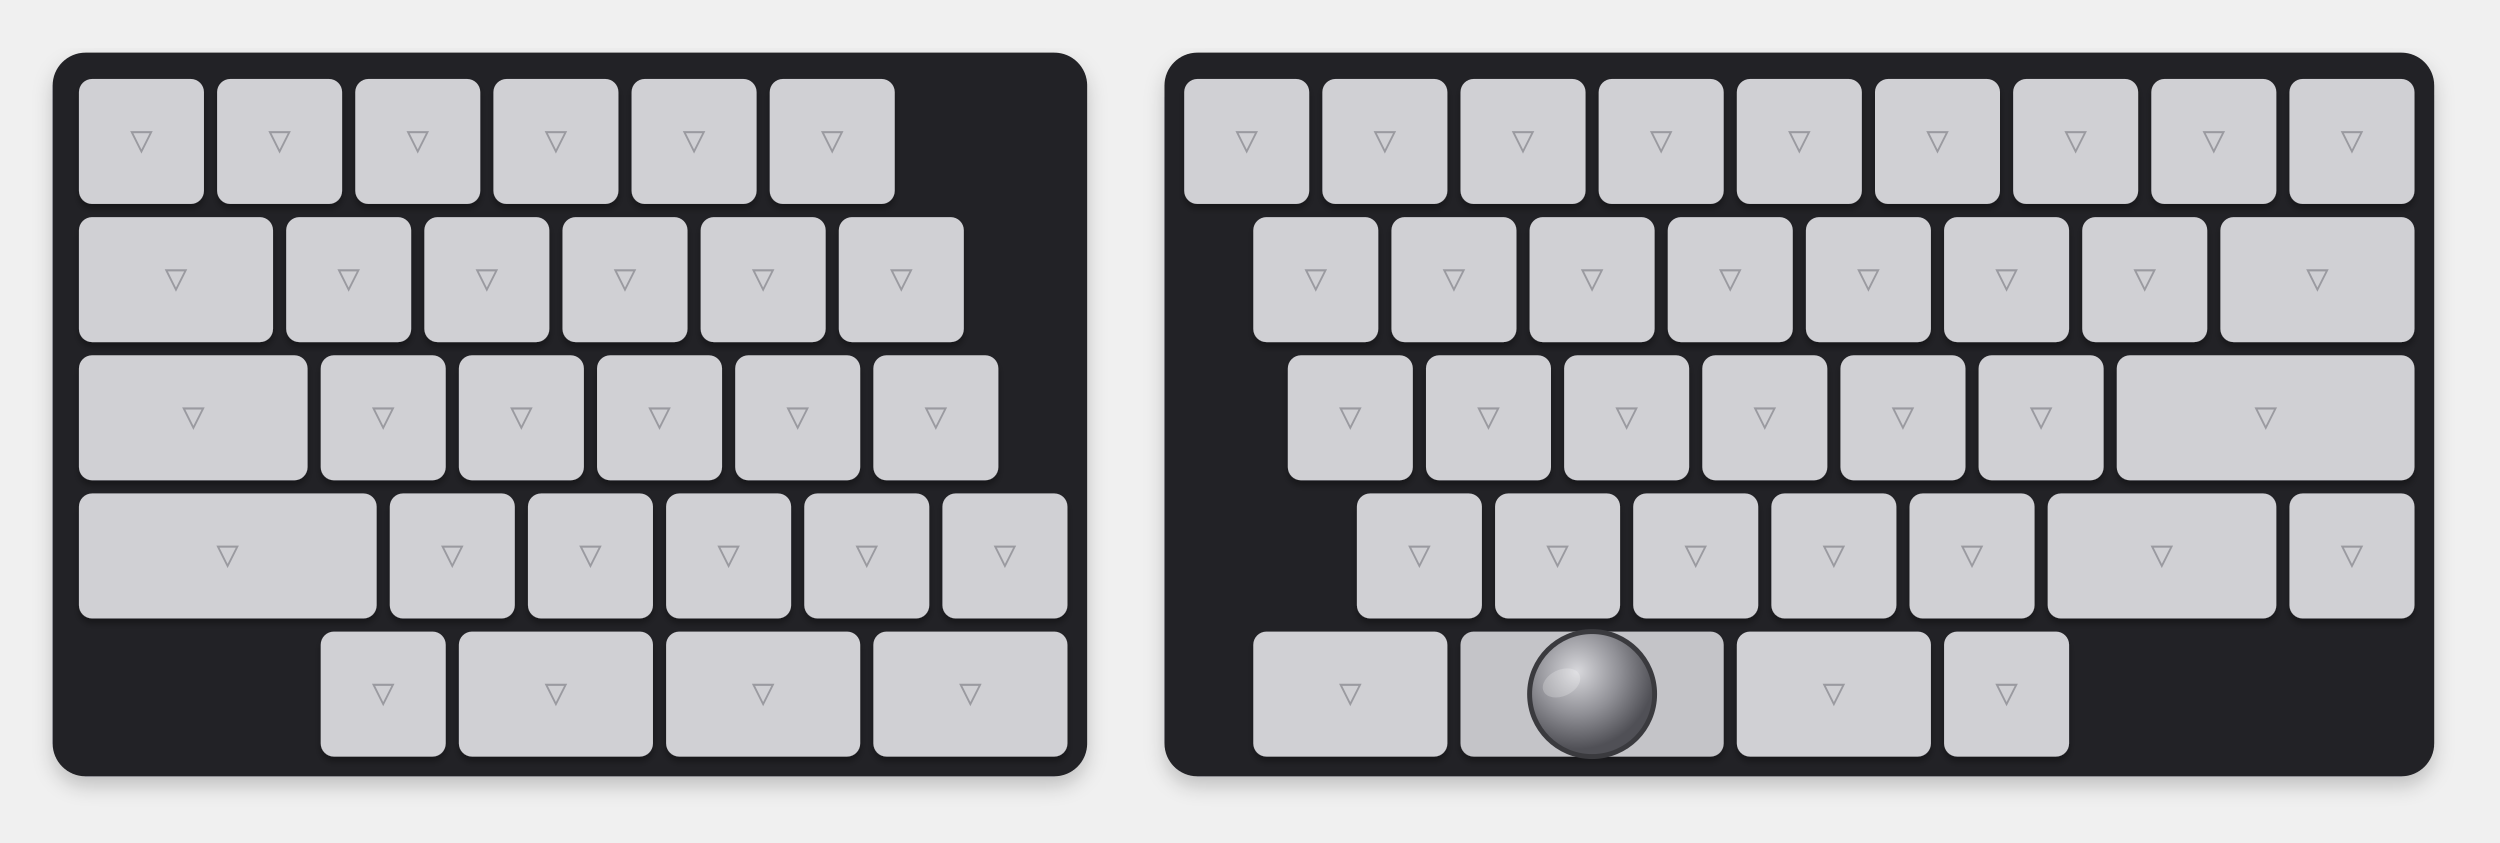
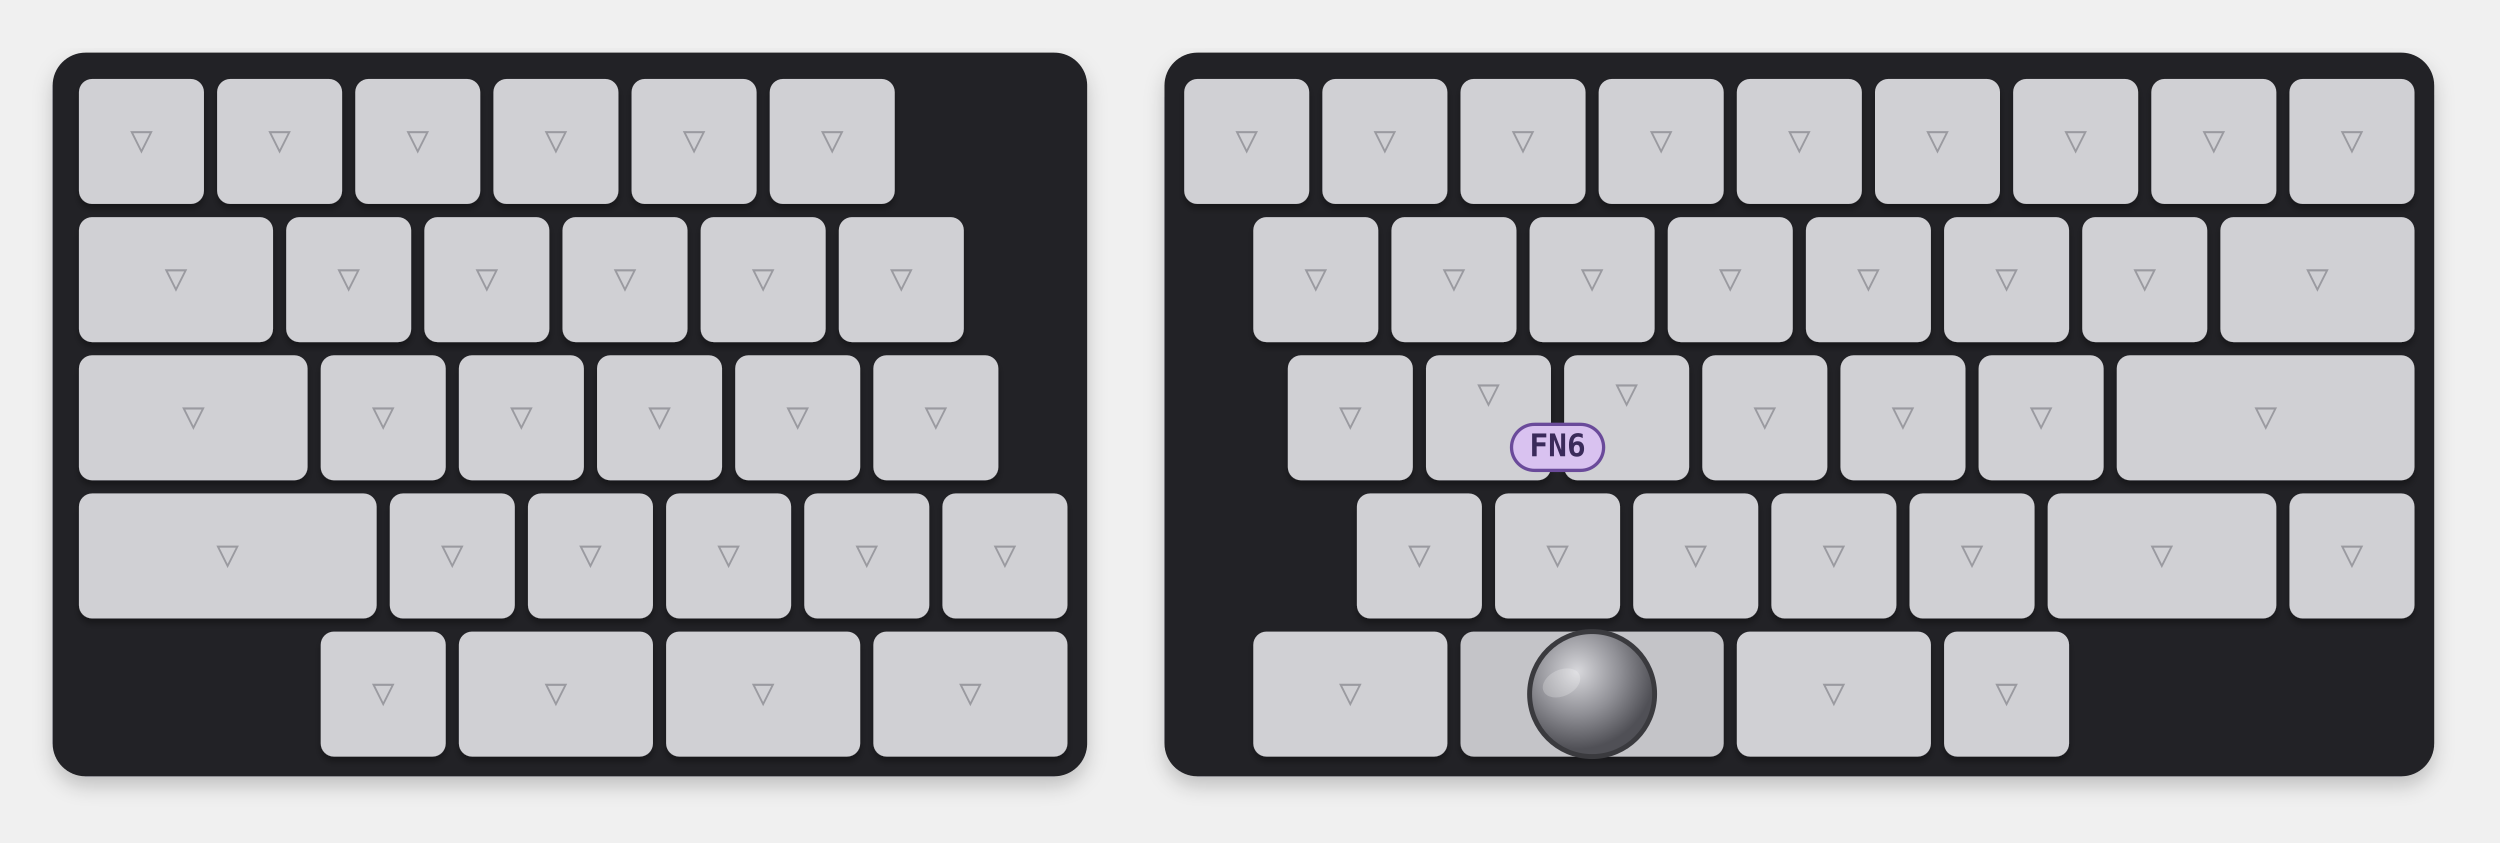
<svg xmlns="http://www.w3.org/2000/svg" width="760" height="256" viewBox="0 0 760 256">
  <defs>
    <radialGradient id="tbg" cx="38%" cy="32%" r="62%">
      <stop offset="0%" stop-color="#d8d8dc" />
      <stop offset="55%" stop-color="#909096" />
      <stop offset="100%" stop-color="#505056" />
    </radialGradient>
    <filter id="ks" x="-5%" y="-10%" width="115%" height="130%">
      <feDropShadow dx="0" dy="1.5" stdDeviation="1" flood-color="#00000055" />
    </filter>
    <filter id="ps" x="-2%" y="-2%" width="108%" height="110%">
      <feDropShadow dx="0" dy="3" stdDeviation="3" flood-color="#00000033" />
    </filter>
  </defs>
  <rect x="16" y="16" width="314.5" height="220.0" rx="10" fill="#242426" filter="url(#ps)" />
  <rect x="354.0" y="16" width="386.0" height="220.0" rx="10" fill="#242426" filter="url(#ps)" />
  <rect x="24.0" y="24" width="38" height="38" rx="4" fill="#d0d0d4" filter="url(#ks)" />
  <text x="43.0" y="43" font-size="11.5" font-weight="600" font-family="'SF Mono',Menlo,Consolas,monospace" fill="#9a9aa0" text-anchor="middle" dominant-baseline="middle">▽</text>
  <rect x="66.0" y="24" width="38" height="38" rx="4" fill="#d0d0d4" filter="url(#ks)" />
  <text x="85.0" y="43" font-size="11.5" font-weight="600" font-family="'SF Mono',Menlo,Consolas,monospace" fill="#9a9aa0" text-anchor="middle" dominant-baseline="middle">▽</text>
  <rect x="108.0" y="24" width="38" height="38" rx="4" fill="#d0d0d4" filter="url(#ks)" />
  <text x="127.0" y="43" font-size="11.5" font-weight="600" font-family="'SF Mono',Menlo,Consolas,monospace" fill="#9a9aa0" text-anchor="middle" dominant-baseline="middle">▽</text>
  <rect x="150.0" y="24" width="38" height="38" rx="4" fill="#d0d0d4" filter="url(#ks)" />
  <text x="169.0" y="43" font-size="11.5" font-weight="600" font-family="'SF Mono',Menlo,Consolas,monospace" fill="#9a9aa0" text-anchor="middle" dominant-baseline="middle">▽</text>
  <rect x="192.0" y="24" width="38" height="38" rx="4" fill="#d0d0d4" filter="url(#ks)" />
  <text x="211.0" y="43" font-size="11.5" font-weight="600" font-family="'SF Mono',Menlo,Consolas,monospace" fill="#9a9aa0" text-anchor="middle" dominant-baseline="middle">▽</text>
  <rect x="234.0" y="24" width="38" height="38" rx="4" fill="#d0d0d4" filter="url(#ks)" />
  <text x="253.0" y="43" font-size="11.5" font-weight="600" font-family="'SF Mono',Menlo,Consolas,monospace" fill="#9a9aa0" text-anchor="middle" dominant-baseline="middle">▽</text>
  <rect x="360.0" y="24" width="38" height="38" rx="4" fill="#d0d0d4" filter="url(#ks)" />
  <text x="379.0" y="43" font-size="11.5" font-weight="600" font-family="'SF Mono',Menlo,Consolas,monospace" fill="#9a9aa0" text-anchor="middle" dominant-baseline="middle">▽</text>
  <rect x="402.0" y="24" width="38" height="38" rx="4" fill="#d0d0d4" filter="url(#ks)" />
  <text x="421.0" y="43" font-size="11.5" font-weight="600" font-family="'SF Mono',Menlo,Consolas,monospace" fill="#9a9aa0" text-anchor="middle" dominant-baseline="middle">▽</text>
  <rect x="444.0" y="24" width="38" height="38" rx="4" fill="#d0d0d4" filter="url(#ks)" />
  <text x="463.0" y="43" font-size="11.5" font-weight="600" font-family="'SF Mono',Menlo,Consolas,monospace" fill="#9a9aa0" text-anchor="middle" dominant-baseline="middle">▽</text>
  <rect x="486.0" y="24" width="38" height="38" rx="4" fill="#d0d0d4" filter="url(#ks)" />
  <text x="505.0" y="43" font-size="11.5" font-weight="600" font-family="'SF Mono',Menlo,Consolas,monospace" fill="#9a9aa0" text-anchor="middle" dominant-baseline="middle">▽</text>
  <rect x="528.0" y="24" width="38" height="38" rx="4" fill="#d0d0d4" filter="url(#ks)" />
  <text x="547.0" y="43" font-size="11.5" font-weight="600" font-family="'SF Mono',Menlo,Consolas,monospace" fill="#9a9aa0" text-anchor="middle" dominant-baseline="middle">▽</text>
  <rect x="570.0" y="24" width="38" height="38" rx="4" fill="#d0d0d4" filter="url(#ks)" />
  <text x="589.0" y="43" font-size="11.5" font-weight="600" font-family="'SF Mono',Menlo,Consolas,monospace" fill="#9a9aa0" text-anchor="middle" dominant-baseline="middle">▽</text>
  <rect x="612.0" y="24" width="38" height="38" rx="4" fill="#d0d0d4" filter="url(#ks)" />
  <text x="631.0" y="43" font-size="11.5" font-weight="600" font-family="'SF Mono',Menlo,Consolas,monospace" fill="#9a9aa0" text-anchor="middle" dominant-baseline="middle">▽</text>
  <rect x="654.0" y="24" width="38" height="38" rx="4" fill="#d0d0d4" filter="url(#ks)" />
  <text x="673.0" y="43" font-size="11.5" font-weight="600" font-family="'SF Mono',Menlo,Consolas,monospace" fill="#9a9aa0" text-anchor="middle" dominant-baseline="middle">▽</text>
  <rect x="696.0" y="24" width="38" height="38" rx="4" fill="#d0d0d4" filter="url(#ks)" />
  <text x="715.0" y="43" font-size="11.5" font-weight="600" font-family="'SF Mono',Menlo,Consolas,monospace" fill="#9a9aa0" text-anchor="middle" dominant-baseline="middle">▽</text>
  <rect x="24.0" y="66" width="59" height="38" rx="4" fill="#d0d0d4" filter="url(#ks)" />
  <text x="53.5" y="85" font-size="11.5" font-weight="600" font-family="'SF Mono',Menlo,Consolas,monospace" fill="#9a9aa0" text-anchor="middle" dominant-baseline="middle">▽</text>
  <rect x="87.0" y="66" width="38" height="38" rx="4" fill="#d0d0d4" filter="url(#ks)" />
  <text x="106.0" y="85" font-size="11.5" font-weight="600" font-family="'SF Mono',Menlo,Consolas,monospace" fill="#9a9aa0" text-anchor="middle" dominant-baseline="middle">▽</text>
  <rect x="129.0" y="66" width="38" height="38" rx="4" fill="#d0d0d4" filter="url(#ks)" />
  <text x="148.0" y="85" font-size="11.5" font-weight="600" font-family="'SF Mono',Menlo,Consolas,monospace" fill="#9a9aa0" text-anchor="middle" dominant-baseline="middle">▽</text>
  <rect x="171.0" y="66" width="38" height="38" rx="4" fill="#d0d0d4" filter="url(#ks)" />
  <text x="190.0" y="85" font-size="11.5" font-weight="600" font-family="'SF Mono',Menlo,Consolas,monospace" fill="#9a9aa0" text-anchor="middle" dominant-baseline="middle">▽</text>
  <rect x="213.0" y="66" width="38" height="38" rx="4" fill="#d0d0d4" filter="url(#ks)" />
  <text x="232.0" y="85" font-size="11.5" font-weight="600" font-family="'SF Mono',Menlo,Consolas,monospace" fill="#9a9aa0" text-anchor="middle" dominant-baseline="middle">▽</text>
  <rect x="255.0" y="66" width="38" height="38" rx="4" fill="#d0d0d4" filter="url(#ks)" />
  <text x="274.0" y="85" font-size="11.5" font-weight="600" font-family="'SF Mono',Menlo,Consolas,monospace" fill="#9a9aa0" text-anchor="middle" dominant-baseline="middle">▽</text>
  <rect x="381.0" y="66" width="38" height="38" rx="4" fill="#d0d0d4" filter="url(#ks)" />
  <text x="400.0" y="85" font-size="11.5" font-weight="600" font-family="'SF Mono',Menlo,Consolas,monospace" fill="#9a9aa0" text-anchor="middle" dominant-baseline="middle">▽</text>
  <rect x="423.0" y="66" width="38" height="38" rx="4" fill="#d0d0d4" filter="url(#ks)" />
  <text x="442.0" y="85" font-size="11.5" font-weight="600" font-family="'SF Mono',Menlo,Consolas,monospace" fill="#9a9aa0" text-anchor="middle" dominant-baseline="middle">▽</text>
  <rect x="465.0" y="66" width="38" height="38" rx="4" fill="#d0d0d4" filter="url(#ks)" />
  <text x="484.0" y="85" font-size="11.5" font-weight="600" font-family="'SF Mono',Menlo,Consolas,monospace" fill="#9a9aa0" text-anchor="middle" dominant-baseline="middle">▽</text>
  <rect x="507.0" y="66" width="38" height="38" rx="4" fill="#d0d0d4" filter="url(#ks)" />
  <text x="526.0" y="85" font-size="11.5" font-weight="600" font-family="'SF Mono',Menlo,Consolas,monospace" fill="#9a9aa0" text-anchor="middle" dominant-baseline="middle">▽</text>
  <rect x="549.0" y="66" width="38" height="38" rx="4" fill="#d0d0d4" filter="url(#ks)" />
  <text x="568.0" y="85" font-size="11.5" font-weight="600" font-family="'SF Mono',Menlo,Consolas,monospace" fill="#9a9aa0" text-anchor="middle" dominant-baseline="middle">▽</text>
  <rect x="591.0" y="66" width="38" height="38" rx="4" fill="#d0d0d4" filter="url(#ks)" />
  <text x="610.0" y="85" font-size="11.5" font-weight="600" font-family="'SF Mono',Menlo,Consolas,monospace" fill="#9a9aa0" text-anchor="middle" dominant-baseline="middle">▽</text>
  <rect x="633.0" y="66" width="38" height="38" rx="4" fill="#d0d0d4" filter="url(#ks)" />
  <text x="652.0" y="85" font-size="11.5" font-weight="600" font-family="'SF Mono',Menlo,Consolas,monospace" fill="#9a9aa0" text-anchor="middle" dominant-baseline="middle">▽</text>
  <rect x="675.0" y="66" width="59" height="38" rx="4" fill="#d0d0d4" filter="url(#ks)" />
  <text x="704.5" y="85" font-size="11.5" font-weight="600" font-family="'SF Mono',Menlo,Consolas,monospace" fill="#9a9aa0" text-anchor="middle" dominant-baseline="middle">▽</text>
  <rect x="24.0" y="108" width="69.5" height="38" rx="4" fill="#d0d0d4" filter="url(#ks)" />
  <text x="58.8" y="127" font-size="11.5" font-weight="600" font-family="'SF Mono',Menlo,Consolas,monospace" fill="#9a9aa0" text-anchor="middle" dominant-baseline="middle">▽</text>
  <rect x="97.5" y="108" width="38" height="38" rx="4" fill="#d0d0d4" filter="url(#ks)" />
  <text x="116.5" y="127" font-size="11.5" font-weight="600" font-family="'SF Mono',Menlo,Consolas,monospace" fill="#9a9aa0" text-anchor="middle" dominant-baseline="middle">▽</text>
  <rect x="139.5" y="108" width="38" height="38" rx="4" fill="#d0d0d4" filter="url(#ks)" />
  <text x="158.5" y="127" font-size="11.5" font-weight="600" font-family="'SF Mono',Menlo,Consolas,monospace" fill="#9a9aa0" text-anchor="middle" dominant-baseline="middle">▽</text>
  <rect x="181.5" y="108" width="38" height="38" rx="4" fill="#d0d0d4" filter="url(#ks)" />
  <text x="200.5" y="127" font-size="11.5" font-weight="600" font-family="'SF Mono',Menlo,Consolas,monospace" fill="#9a9aa0" text-anchor="middle" dominant-baseline="middle">▽</text>
  <rect x="223.5" y="108" width="38" height="38" rx="4" fill="#d0d0d4" filter="url(#ks)" />
  <text x="242.5" y="127" font-size="11.5" font-weight="600" font-family="'SF Mono',Menlo,Consolas,monospace" fill="#9a9aa0" text-anchor="middle" dominant-baseline="middle">▽</text>
  <rect x="265.5" y="108" width="38" height="38" rx="4" fill="#d0d0d4" filter="url(#ks)" />
  <text x="284.5" y="127" font-size="11.5" font-weight="600" font-family="'SF Mono',Menlo,Consolas,monospace" fill="#9a9aa0" text-anchor="middle" dominant-baseline="middle">▽</text>
  <rect x="391.5" y="108" width="38" height="38" rx="4" fill="#d0d0d4" filter="url(#ks)" />
  <text x="410.5" y="127" font-size="11.5" font-weight="600" font-family="'SF Mono',Menlo,Consolas,monospace" fill="#9a9aa0" text-anchor="middle" dominant-baseline="middle">▽</text>
  <rect x="433.5" y="108" width="38" height="38" rx="4" fill="#d0d0d4" filter="url(#ks)" />
-   <text x="452.5" y="127" font-size="11.5" font-weight="600" font-family="'SF Mono',Menlo,Consolas,monospace" fill="#9a9aa0" text-anchor="middle" dominant-baseline="middle">▽</text>
+   <text x="452.5" y="120" font-size="11.5" font-weight="600" font-family="'SF Mono',Menlo,Consolas,monospace" fill="#9a9aa0" text-anchor="middle" dominant-baseline="middle">▽</text>
  <rect x="475.5" y="108" width="38" height="38" rx="4" fill="#d0d0d4" filter="url(#ks)" />
-   <text x="494.5" y="127" font-size="11.5" font-weight="600" font-family="'SF Mono',Menlo,Consolas,monospace" fill="#9a9aa0" text-anchor="middle" dominant-baseline="middle">▽</text>
+   <text x="494.5" y="120" font-size="11.5" font-weight="600" font-family="'SF Mono',Menlo,Consolas,monospace" fill="#9a9aa0" text-anchor="middle" dominant-baseline="middle">▽</text>
  <rect x="517.5" y="108" width="38" height="38" rx="4" fill="#d0d0d4" filter="url(#ks)" />
  <text x="536.5" y="127" font-size="11.5" font-weight="600" font-family="'SF Mono',Menlo,Consolas,monospace" fill="#9a9aa0" text-anchor="middle" dominant-baseline="middle">▽</text>
  <rect x="559.5" y="108" width="38" height="38" rx="4" fill="#d0d0d4" filter="url(#ks)" />
  <text x="578.5" y="127" font-size="11.5" font-weight="600" font-family="'SF Mono',Menlo,Consolas,monospace" fill="#9a9aa0" text-anchor="middle" dominant-baseline="middle">▽</text>
  <rect x="601.5" y="108" width="38" height="38" rx="4" fill="#d0d0d4" filter="url(#ks)" />
  <text x="620.5" y="127" font-size="11.5" font-weight="600" font-family="'SF Mono',Menlo,Consolas,monospace" fill="#9a9aa0" text-anchor="middle" dominant-baseline="middle">▽</text>
  <rect x="643.5" y="108" width="90.5" height="38" rx="4" fill="#d0d0d4" filter="url(#ks)" />
  <text x="688.8" y="127" font-size="11.5" font-weight="600" font-family="'SF Mono',Menlo,Consolas,monospace" fill="#9a9aa0" text-anchor="middle" dominant-baseline="middle">▽</text>
  <rect x="24.0" y="150" width="90.5" height="38" rx="4" fill="#d0d0d4" filter="url(#ks)" />
  <text x="69.2" y="169" font-size="11.5" font-weight="600" font-family="'SF Mono',Menlo,Consolas,monospace" fill="#9a9aa0" text-anchor="middle" dominant-baseline="middle">▽</text>
  <rect x="118.5" y="150" width="38" height="38" rx="4" fill="#d0d0d4" filter="url(#ks)" />
  <text x="137.5" y="169" font-size="11.5" font-weight="600" font-family="'SF Mono',Menlo,Consolas,monospace" fill="#9a9aa0" text-anchor="middle" dominant-baseline="middle">▽</text>
  <rect x="160.5" y="150" width="38" height="38" rx="4" fill="#d0d0d4" filter="url(#ks)" />
  <text x="179.5" y="169" font-size="11.5" font-weight="600" font-family="'SF Mono',Menlo,Consolas,monospace" fill="#9a9aa0" text-anchor="middle" dominant-baseline="middle">▽</text>
  <rect x="202.5" y="150" width="38" height="38" rx="4" fill="#d0d0d4" filter="url(#ks)" />
  <text x="221.5" y="169" font-size="11.5" font-weight="600" font-family="'SF Mono',Menlo,Consolas,monospace" fill="#9a9aa0" text-anchor="middle" dominant-baseline="middle">▽</text>
  <rect x="244.5" y="150" width="38" height="38" rx="4" fill="#d0d0d4" filter="url(#ks)" />
  <text x="263.5" y="169" font-size="11.5" font-weight="600" font-family="'SF Mono',Menlo,Consolas,monospace" fill="#9a9aa0" text-anchor="middle" dominant-baseline="middle">▽</text>
  <rect x="286.5" y="150" width="38" height="38" rx="4" fill="#d0d0d4" filter="url(#ks)" />
  <text x="305.5" y="169" font-size="11.5" font-weight="600" font-family="'SF Mono',Menlo,Consolas,monospace" fill="#9a9aa0" text-anchor="middle" dominant-baseline="middle">▽</text>
  <rect x="412.5" y="150" width="38" height="38" rx="4" fill="#d0d0d4" filter="url(#ks)" />
  <text x="431.5" y="169" font-size="11.5" font-weight="600" font-family="'SF Mono',Menlo,Consolas,monospace" fill="#9a9aa0" text-anchor="middle" dominant-baseline="middle">▽</text>
  <rect x="454.5" y="150" width="38" height="38" rx="4" fill="#d0d0d4" filter="url(#ks)" />
  <text x="473.5" y="169" font-size="11.5" font-weight="600" font-family="'SF Mono',Menlo,Consolas,monospace" fill="#9a9aa0" text-anchor="middle" dominant-baseline="middle">▽</text>
  <rect x="496.5" y="150" width="38" height="38" rx="4" fill="#d0d0d4" filter="url(#ks)" />
  <text x="515.5" y="169" font-size="11.5" font-weight="600" font-family="'SF Mono',Menlo,Consolas,monospace" fill="#9a9aa0" text-anchor="middle" dominant-baseline="middle">▽</text>
  <rect x="538.5" y="150" width="38" height="38" rx="4" fill="#d0d0d4" filter="url(#ks)" />
  <text x="557.5" y="169" font-size="11.5" font-weight="600" font-family="'SF Mono',Menlo,Consolas,monospace" fill="#9a9aa0" text-anchor="middle" dominant-baseline="middle">▽</text>
  <rect x="580.5" y="150" width="38" height="38" rx="4" fill="#d0d0d4" filter="url(#ks)" />
  <text x="599.5" y="169" font-size="11.5" font-weight="600" font-family="'SF Mono',Menlo,Consolas,monospace" fill="#9a9aa0" text-anchor="middle" dominant-baseline="middle">▽</text>
  <rect x="622.5" y="150" width="69.5" height="38" rx="4" fill="#d0d0d4" filter="url(#ks)" />
  <text x="657.2" y="169" font-size="11.5" font-weight="600" font-family="'SF Mono',Menlo,Consolas,monospace" fill="#9a9aa0" text-anchor="middle" dominant-baseline="middle">▽</text>
  <rect x="696.0" y="150" width="38" height="38" rx="4" fill="#d0d0d4" filter="url(#ks)" />
  <text x="715.0" y="169" font-size="11.5" font-weight="600" font-family="'SF Mono',Menlo,Consolas,monospace" fill="#9a9aa0" text-anchor="middle" dominant-baseline="middle">▽</text>
  <rect x="97.5" y="192" width="38" height="38" rx="4" fill="#d0d0d4" filter="url(#ks)" />
  <text x="116.5" y="211" font-size="11.5" font-weight="600" font-family="'SF Mono',Menlo,Consolas,monospace" fill="#9a9aa0" text-anchor="middle" dominant-baseline="middle">▽</text>
  <rect x="139.5" y="192" width="59" height="38" rx="4" fill="#d0d0d4" filter="url(#ks)" />
  <text x="169.0" y="211" font-size="11.5" font-weight="600" font-family="'SF Mono',Menlo,Consolas,monospace" fill="#9a9aa0" text-anchor="middle" dominant-baseline="middle">▽</text>
  <rect x="202.5" y="192" width="59" height="38" rx="4" fill="#d0d0d4" filter="url(#ks)" />
  <text x="232.0" y="211" font-size="11.5" font-weight="600" font-family="'SF Mono',Menlo,Consolas,monospace" fill="#9a9aa0" text-anchor="middle" dominant-baseline="middle">▽</text>
  <rect x="265.5" y="192" width="59" height="38" rx="4" fill="#d0d0d4" filter="url(#ks)" />
  <text x="295.0" y="211" font-size="11.5" font-weight="600" font-family="'SF Mono',Menlo,Consolas,monospace" fill="#9a9aa0" text-anchor="middle" dominant-baseline="middle">▽</text>
  <rect x="381.0" y="192" width="59" height="38" rx="4" fill="#d0d0d4" filter="url(#ks)" />
  <text x="410.5" y="211" font-size="11.5" font-weight="600" font-family="'SF Mono',Menlo,Consolas,monospace" fill="#9a9aa0" text-anchor="middle" dominant-baseline="middle">▽</text>
  <rect x="528.0" y="192" width="59" height="38" rx="4" fill="#d0d0d4" filter="url(#ks)" />
  <text x="557.5" y="211" font-size="11.5" font-weight="600" font-family="'SF Mono',Menlo,Consolas,monospace" fill="#9a9aa0" text-anchor="middle" dominant-baseline="middle">▽</text>
  <rect x="591.0" y="192" width="38" height="38" rx="4" fill="#d0d0d4" filter="url(#ks)" />
  <text x="610.0" y="211" font-size="11.5" font-weight="600" font-family="'SF Mono',Menlo,Consolas,monospace" fill="#9a9aa0" text-anchor="middle" dominant-baseline="middle">▽</text>
+   <rect x="459.5" y="129.0" width="28" height="14" rx="7" fill="#d9c2f0" stroke="#6a4a9a" stroke-width="1" />
+   <text x="473.5" y="136.0" font-size="9.5" font-weight="700" font-family="'SF Mono',Menlo,Consolas,monospace" fill="#3a2a5a" text-anchor="middle" dominant-baseline="middle">FN6</text>
  <rect x="444.0" y="192" width="80" height="38" rx="4" fill="#c4c4c8" filter="url(#ks)" />
  <circle cx="484.0" cy="211.0" r="19" fill="url(#tbg)" stroke="#3a3a3e" stroke-width="1.5" />
  <ellipse cx="477.0" cy="204.0" rx="6" ry="4" fill="white" fill-opacity="0.22" transform="rotate(-25,484.0,211.0)" />
</svg>
